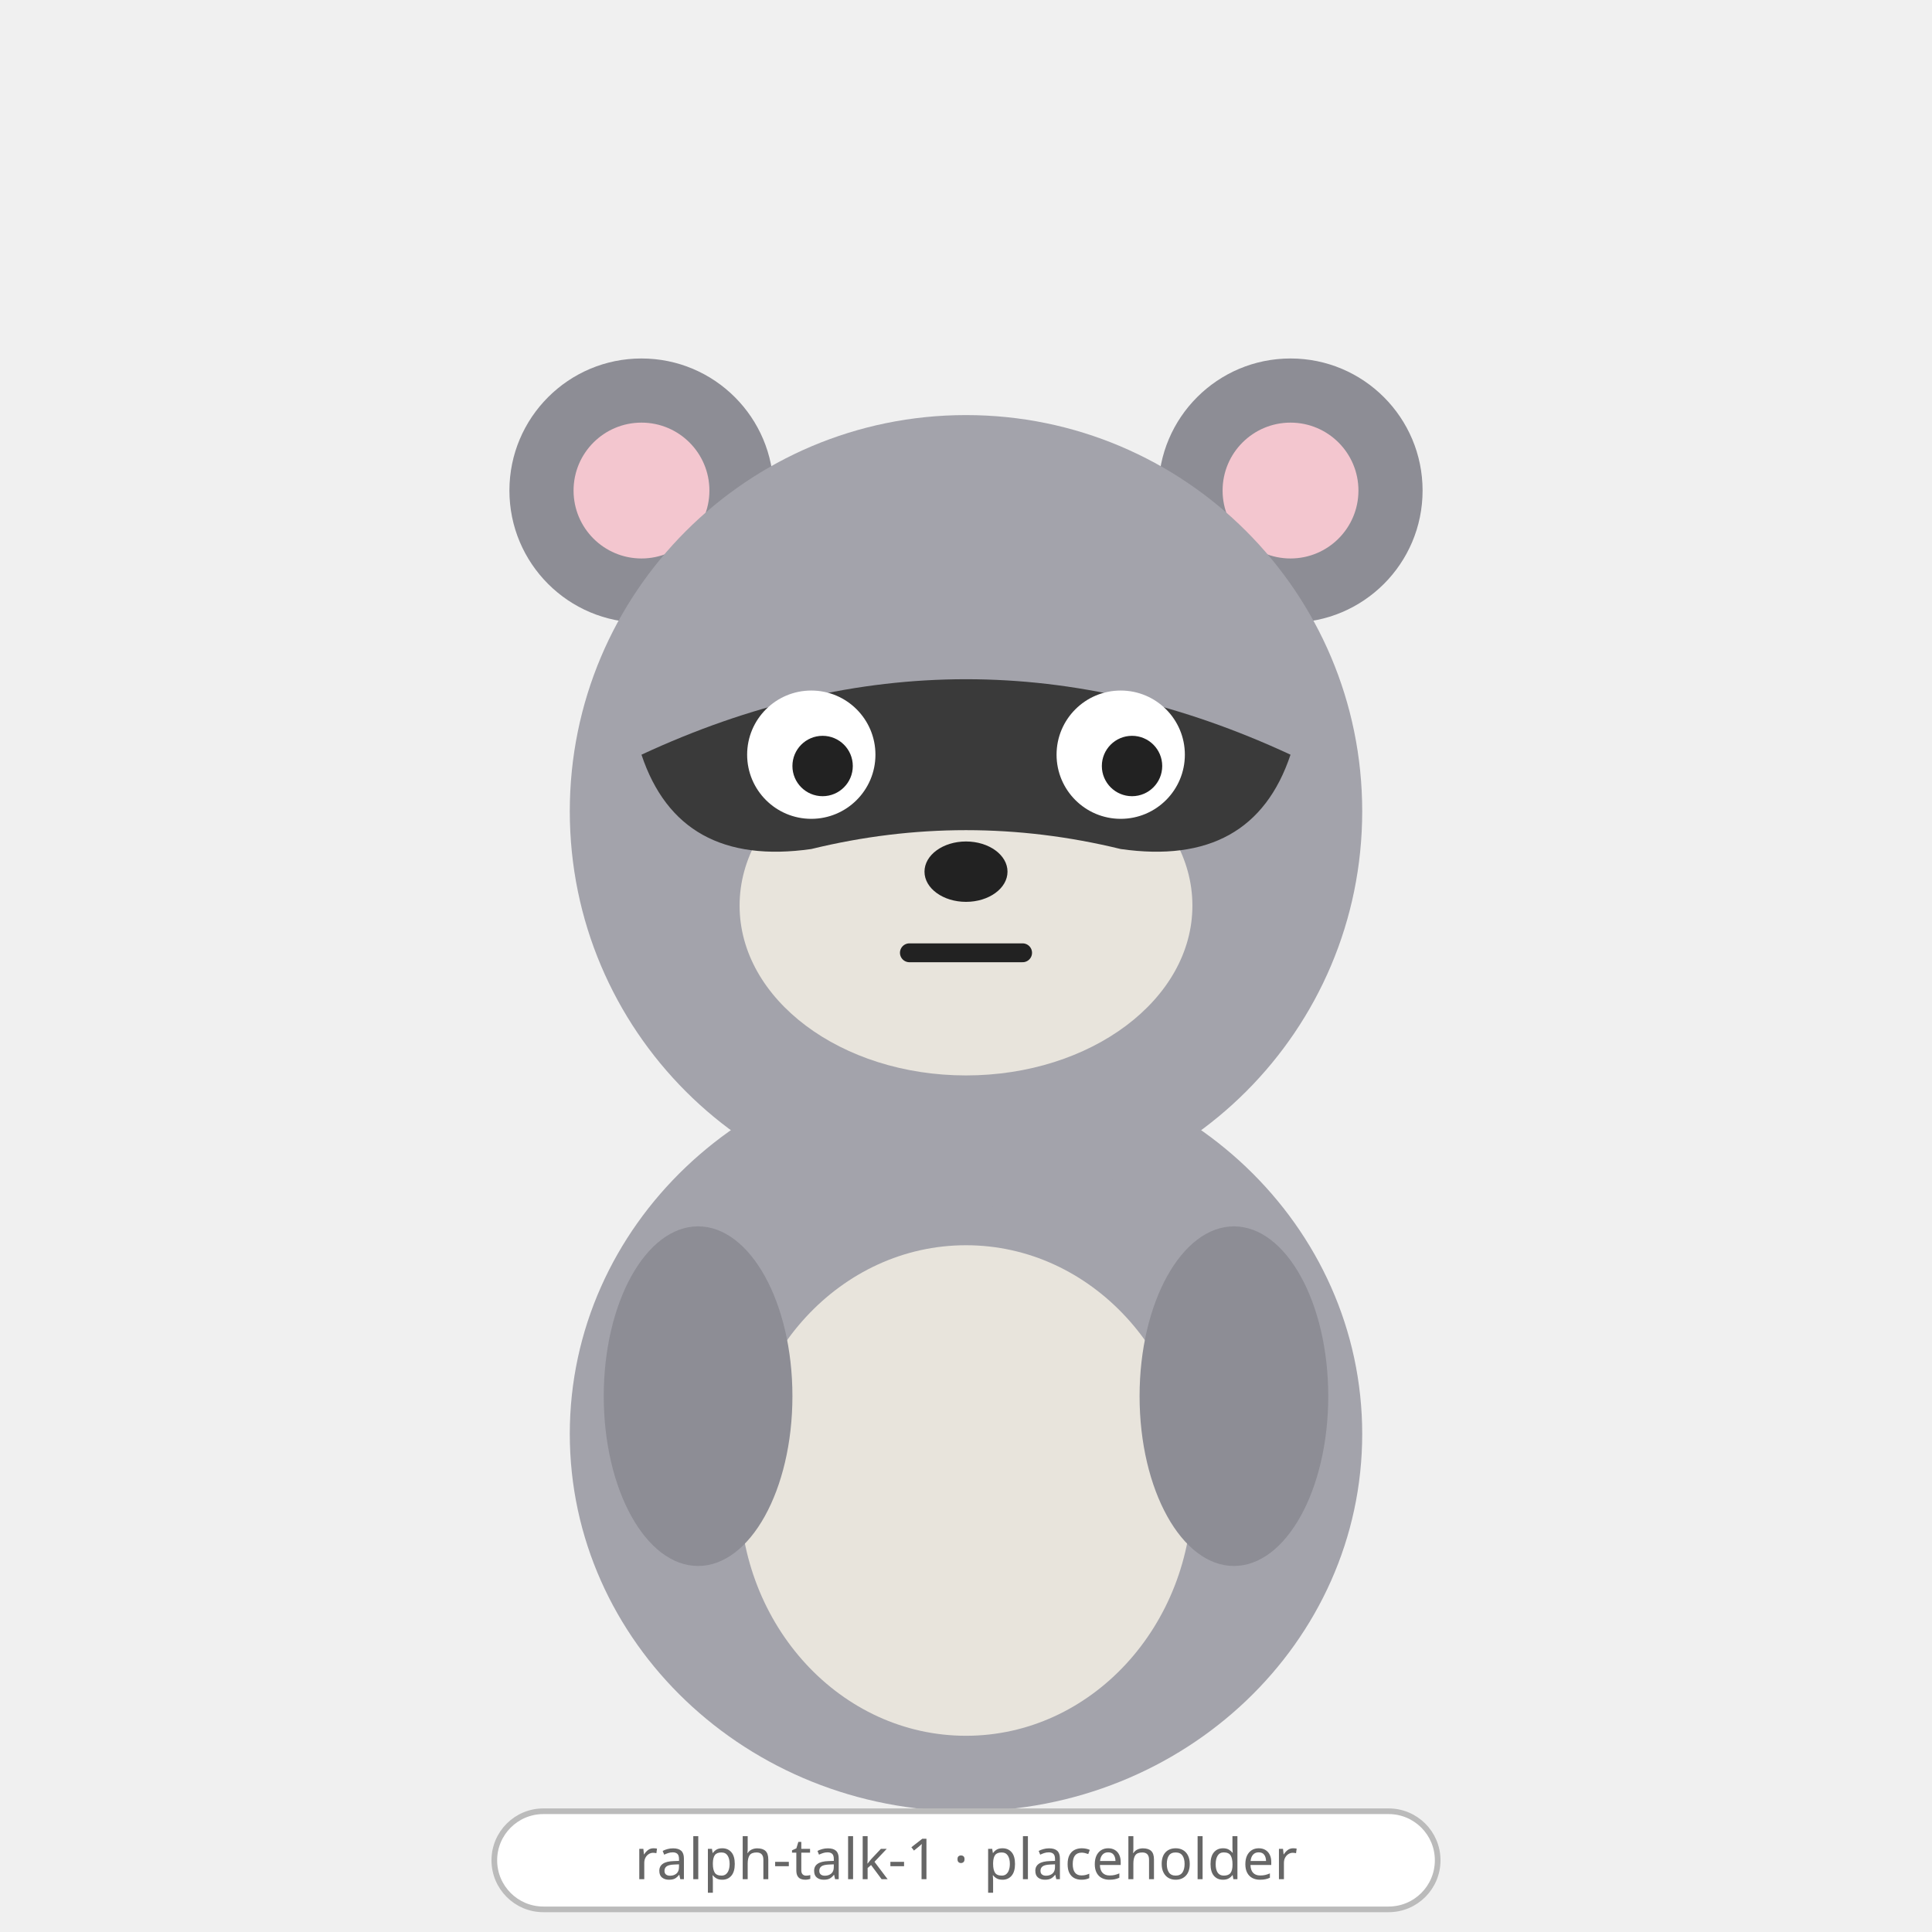
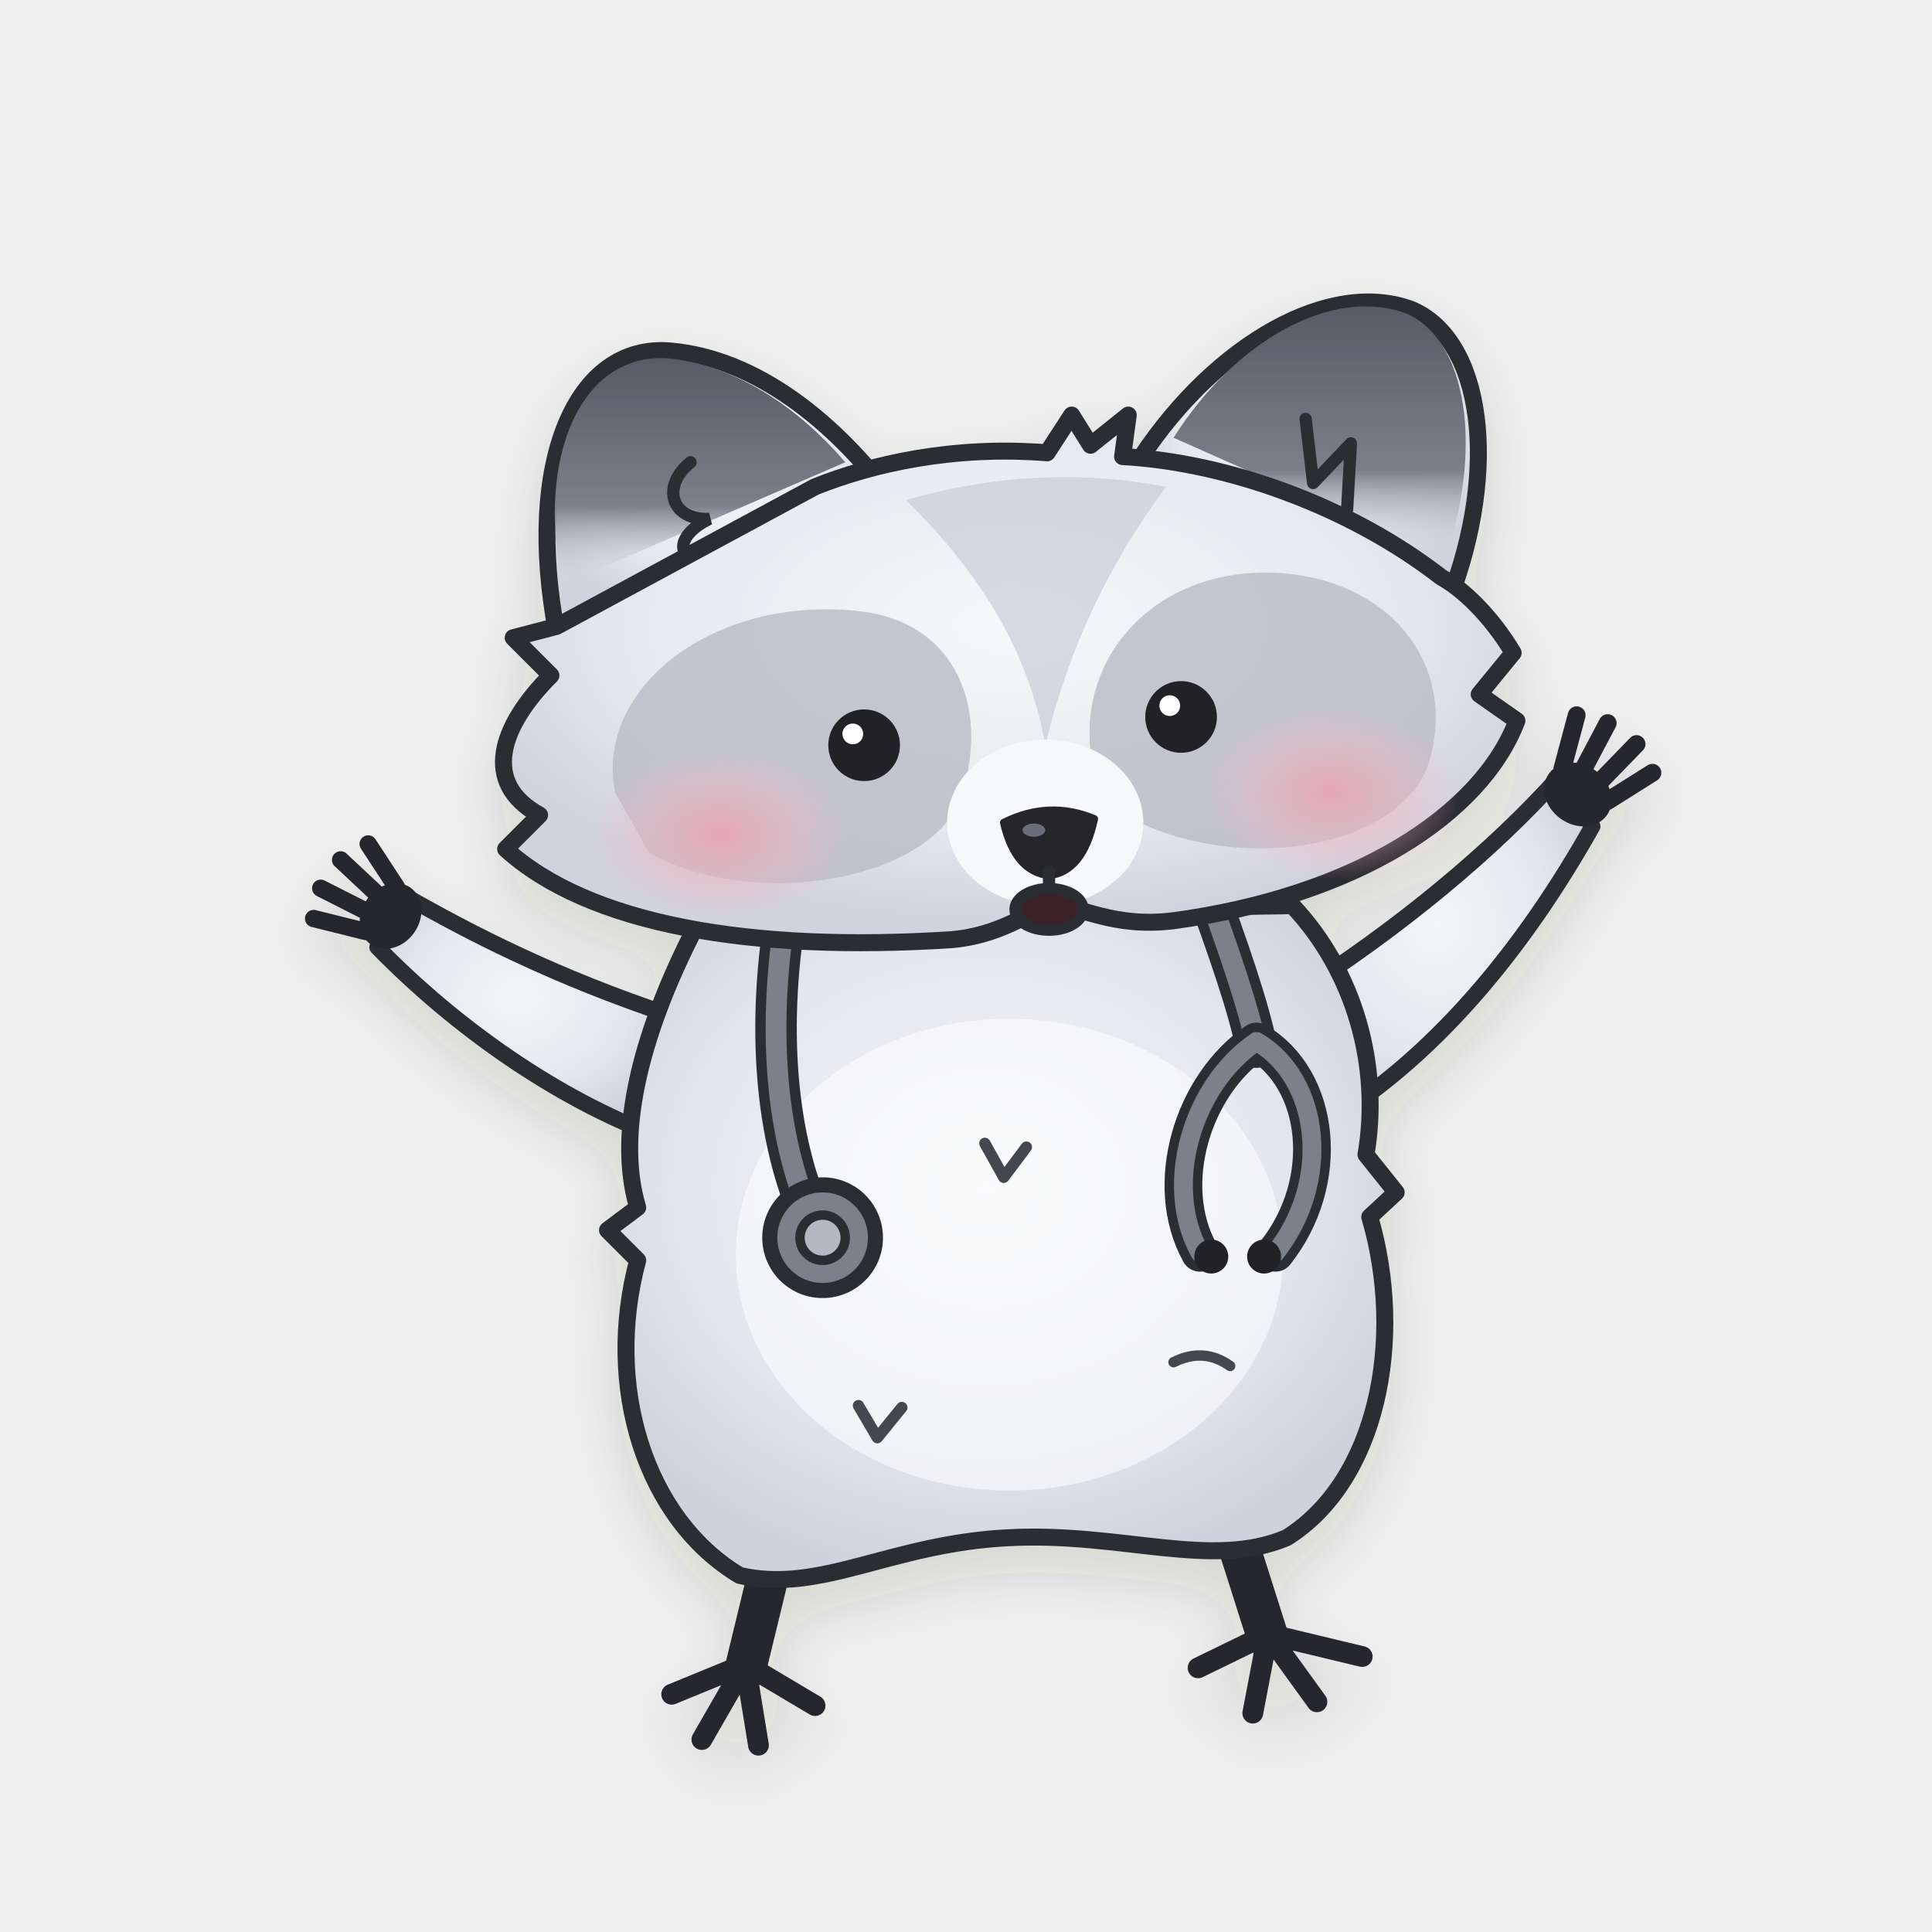
<svg xmlns="http://www.w3.org/2000/svg" viewBox="0 0 1024 1024" width="1024" height="1024">
-   <ellipse cx="512" cy="760" rx="210" ry="200" fill="#a3a3ab" />
-   <ellipse cx="512" cy="790" rx="120" ry="130" fill="#e8e4dc" />
-   <ellipse cx="370" cy="740" rx="50" ry="90" fill="#8d8d95" />
-   <ellipse cx="654" cy="740" rx="50" ry="90" fill="#8d8d95" />
-   <circle cx="340" cy="260" r="70" fill="#8d8d95" />
-   <circle cx="340" cy="260" r="36" fill="#f3c6cf" />
-   <circle cx="684" cy="260" r="70" fill="#8d8d95" />
-   <circle cx="684" cy="260" r="36" fill="#f3c6cf" />
-   <circle cx="512" cy="430" r="210" fill="#a3a3ab" />
-   <ellipse cx="512" cy="480" rx="120" ry="90" fill="#e8e4dc" />
-   <path d="M340 400 q172 -80 344 0 q-20 60 -90 50 q-82 -20 -164 0 q-70 10 -90 -50z" fill="#3a3a3a" />
-   <circle cx="430" cy="400" r="34" fill="#fff" />
-   <circle cx="594" cy="400" r="34" fill="#fff" />
-   <circle cx="436" cy="406" r="16" fill="#222" />
-   <circle cx="600" cy="406" r="16" fill="#222" />
-   <ellipse cx="512" cy="462" rx="22" ry="16" fill="#222" />
-   <path d="M482 505 h60" stroke="#222" stroke-width="10" stroke-linecap="round" />
-   <rect x="262" y="960" width="500" height="52" rx="26" fill="#ffffff" stroke="#bbb" stroke-width="3" />
-   <text x="512" y="996" text-anchor="middle" font-size="30" font-family="sans-serif" fill="#666">ralph-talk-1 · placeholder</text>
+   <defs>
+     <radialGradient id="furBody" cx="48%" cy="42%" r="58%">
+       <stop offset="0%" stop-color="#f5f6f8" />
+       <stop offset="65%" stop-color="#e4e6ec" />
+       <stop offset="100%" stop-color="#cfd2dc" />
+     </radialGradient>
+     <radialGradient id="furHead" cx="50%" cy="40%" r="56%">
+       <stop offset="0%" stop-color="#f7f8fa" />
+       <stop offset="70%" stop-color="#e5e7ed" />
+       <stop offset="100%" stop-color="#d0d3dd" />
+     </radialGradient>
+     <radialGradient id="blushL" cx="50%" cy="50%" r="50%">
+       <stop offset="0%" stop-color="#f59ca9" stop-opacity="0.72" />
+       <stop offset="65%" stop-color="#f5b5be" stop-opacity="0.35" />
+       <stop offset="100%" stop-color="#f5b5be" stop-opacity="0" />
+     </radialGradient>
+     <radialGradient id="blushR" cx="50%" cy="50%" r="50%">
+       <stop offset="0%" stop-color="#f59ca9" stop-opacity="0.72" />
+       <stop offset="65%" stop-color="#f5b5be" stop-opacity="0.35" />
+       <stop offset="100%" stop-color="#f5b5be" stop-opacity="0" />
+     </radialGradient>
+     <linearGradient id="earTip" x1="0%" y1="0%" x2="0%" y2="100%">
+       <stop offset="0%" stop-color="#585a64" />
+       <stop offset="65%" stop-color="#7c7f8a" />
+       <stop offset="100%" stop-color="#dfe1e8" stop-opacity="0" />
+     </linearGradient>
+     <filter id="softShadow" x="-15%" y="-15%" width="130%" height="130%">
+       <feDropShadow dx="0" dy="14" stdDeviation="16" flood-color="#2b2420" flood-opacity="0.14" />
+     </filter>
+   </defs>
+   <g filter="url(#softShadow)">
+     <g>
+       <path d="M 412 815 L 395 885" stroke="#27282e" stroke-width="22" stroke-linecap="round" />
+       <path d="M 395 882 L 356 898 M 395 882 L 372 922 M 395 882 L 402 925 M 395 882 L 432 904" stroke="#27282e" stroke-width="11" stroke-linecap="round" />
+       <path d="M 652 805 L 672 868" stroke="#27282e" stroke-width="22" stroke-linecap="round" />
+       <path d="M 672 866 L 635 884 M 672 866 L 664 908 M 672 866 L 698 902 M 672 866 L 722 878" stroke="#27282e" stroke-width="11" stroke-linecap="round" />
+     </g>
+     <path d="M 355 538 C 295 518, 250 495, 215 475 L 200 502 C 242 545, 295 582, 348 602 Z" fill="url(#furBody)" stroke="#2c2d33" stroke-width="8.5" stroke-linejoin="round" />
+     <g transform="translate(202 482) rotate(-55) scale(1.02)">
+       <ellipse cx="0" cy="6" rx="18" ry="15" fill="#27282e" />
+       <path d="M -14 0 L -24 -26 M -5 -4 L -9 -32 M 5 -4 L 9 -32 M 14 0 L 24 -25" stroke="#27282e" stroke-width="9" stroke-linecap="round" />
+     </g>
+     <path d="M 685 528 C 742 492, 792 450, 826 412 L 844 438 C 808 502, 760 562, 698 598 Z" fill="url(#furBody)" stroke="#2c2d33" stroke-width="8.5" stroke-linejoin="round" />
+     <g transform="translate(840 416) rotate(36) scale(1.05)">
+       <ellipse cx="0" cy="6" rx="18" ry="15" fill="#27282e" />
+       <path d="M -14 0 L -24 -26 M -5 -4 L -9 -32 M 5 -4 L 9 -32 M 14 0 L 24 -25" stroke="#27282e" stroke-width="9" stroke-linecap="round" />
+     </g>
+     <path d="M 372 485              C 340 545, 326 600, 338 640              L 322 652 L 338 668              C 320 735, 342 805, 392 835              C 435 845, 472 818, 535 815              C 595 812, 642 832, 682 815              C 730 785, 745 710, 726 645              L 740 632 L 724 612              C 732 565, 718 515, 685 480 Z" fill="url(#furBody)" stroke="#2c2d33" stroke-width="9" stroke-linecap="round" stroke-linejoin="round" />
+     <ellipse cx="535" cy="665" rx="145" ry="125" fill="#ffffff" opacity="0.55" />
+     <path d="M 522 606 L 532 624 L 544 608" fill="none" stroke="#454750" stroke-width="6" stroke-linecap="round" stroke-linejoin="round" />
+     <path d="M 455 745 L 465 762 L 478 746" fill="none" stroke="#454750" stroke-width="6" stroke-linecap="round" stroke-linejoin="round" />
+     <path d="M 622 722 Q 638 714 652 724" fill="none" stroke="#454750" stroke-width="5.5" stroke-linecap="round" />
+     <g>
+       <path d="M 418 475 C 405 545, 412 605, 430 645" fill="none" stroke="#2c2d33" stroke-width="22" stroke-linecap="round" />
+       <path d="M 418 475 C 405 545, 412 605, 430 645" fill="none" stroke="#7c808b" stroke-width="11" stroke-linecap="round" />
+       <circle cx="436" cy="656" r="28" fill="#7c808b" stroke="#2c2d33" stroke-width="8" />
+       <circle cx="436" cy="656" r="12" fill="#b4b8c2" stroke="#2c2d33" stroke-width="5" />
+       <path d="M 636 462 C 652 505, 662 535, 666 555" fill="none" stroke="#2c2d33" stroke-width="22" stroke-linecap="round" />
+       <path d="M 636 462 C 652 505, 662 535, 666 555" fill="none" stroke="#7c808b" stroke-width="11" stroke-linecap="round" />
+       <path d="M 666 552                C 632 575, 616 628, 636 664                 M 666 552                C 700 572, 706 626, 676 664" fill="none" stroke="#2c2d33" stroke-width="20" stroke-linecap="round" />
+       <path d="M 666 552                C 632 575, 616 628, 636 664                M 666 552                C 700 572, 706 626, 676 664" fill="none" stroke="#7c808b" stroke-width="10" stroke-linecap="round" />
+       <circle cx="642" cy="666" r="9" fill="#232428" />
+       <circle cx="670" cy="666" r="9" fill="#232428" />
+     </g>
+     <g>
+       <path d="M 295 335                C 278 245, 305 182, 355 186                C 402 190, 442 225, 468 258 Z" fill="url(#furHead)" stroke="#2c2d33" stroke-width="9" stroke-linejoin="round" />
+       <path d="M 298 310 C 284 242, 308 186, 355 190 C 392 194, 425 218, 448 245 Z" fill="url(#earTip)" />
+       <path d="M 366 245 C 350 258, 356 276, 376 275 C 355 285, 358 302, 384 296" fill="none" stroke="#2c2d33" stroke-width="6.5" stroke-linecap="round" />
+       <path d="M 605 242                C 645 182, 705 148, 748 164                C 786 180, 795 248, 768 318 Z" fill="url(#furHead)" stroke="#2c2d33" stroke-width="9" stroke-linejoin="round" />
+       <path d="M 622 232 C 655 180, 706 152, 745 166 C 778 180, 786 238, 766 296 Z" fill="url(#earTip)" />
+       <path d="M 692 222 L 696 256 L 716 235 L 714 270" fill="none" stroke="#2c2d33" stroke-width="6.5" stroke-linecap="round" stroke-linejoin="round" />
+       <path d="M 295 332                L 272 338 L 292 358                C 265 385, 255 415, 286 432                L 268 450                C 312 490, 398 505, 505 498                C 535 495, 548 480, 560 480                C 572 480, 590 492, 622 488                C 718 475, 785 432, 804 382                L 784 368 L 802 346                C 790 326, 775 312, 764 306                C 715 268, 650 245, 595 242                L 598 220 L 578 236 L 568 220 L 555 240                C 505 236, 462 246, 432 258 Z" fill="url(#furHead)" stroke="#2c2d33" stroke-width="9" stroke-linecap="round" stroke-linejoin="round" />
+       <path d="M 480 265 Q 542 325 554 395 Q 572 320 618 258 Q 550 245 480 265 Z" fill="#c6c9d4" opacity="0.65" />
+       <path d="M 326 420                C 315 365, 378 315, 456 324                C 508 330, 526 378, 508 426                C 488 468, 398 482, 344 452 Z" fill="#b9bcc7" opacity="0.82" />
+       <path d="M 578 398                C 572 345, 616 298, 682 304                C 742 310, 774 358, 756 408                C 736 452, 654 462, 600 434 Z" fill="#b9bcc7" opacity="0.82" />
+       <ellipse cx="382" cy="442" rx="68" ry="46" fill="url(#blushL)" />
+       <ellipse cx="705" cy="420" rx="68" ry="46" fill="url(#blushR)" />
+       <ellipse cx="554" cy="436" rx="52" ry="44" fill="#f7f8fa" />
+       <circle cx="458" cy="395" r="19" fill="#232428" />
+       <circle cx="452" cy="389" r="5.5" fill="#ffffff" />
+       <circle cx="626" cy="380" r="19" fill="#232428" />
+       <circle cx="620" cy="374" r="5.5" fill="#ffffff" />
+       <path d="M 532 436 Q 556 424 580 434 Q 574 462 556 464 Q 538 462 532 436 Z" fill="#25262b" stroke="#25262b" stroke-width="4" stroke-linejoin="round" />
+       <ellipse cx="548" cy="440" rx="6" ry="3.5" fill="#6b6e78" />
+       <line x1="556" y1="462" x2="556" y2="478" stroke="#2c2d33" stroke-width="6.5" stroke-linecap="round" />
+       <ellipse cx="556" cy="482" rx="18" ry="11" fill="#3a2328" stroke="#2c2d33" stroke-width="6" />
+     </g>
+   </g>
</svg>
